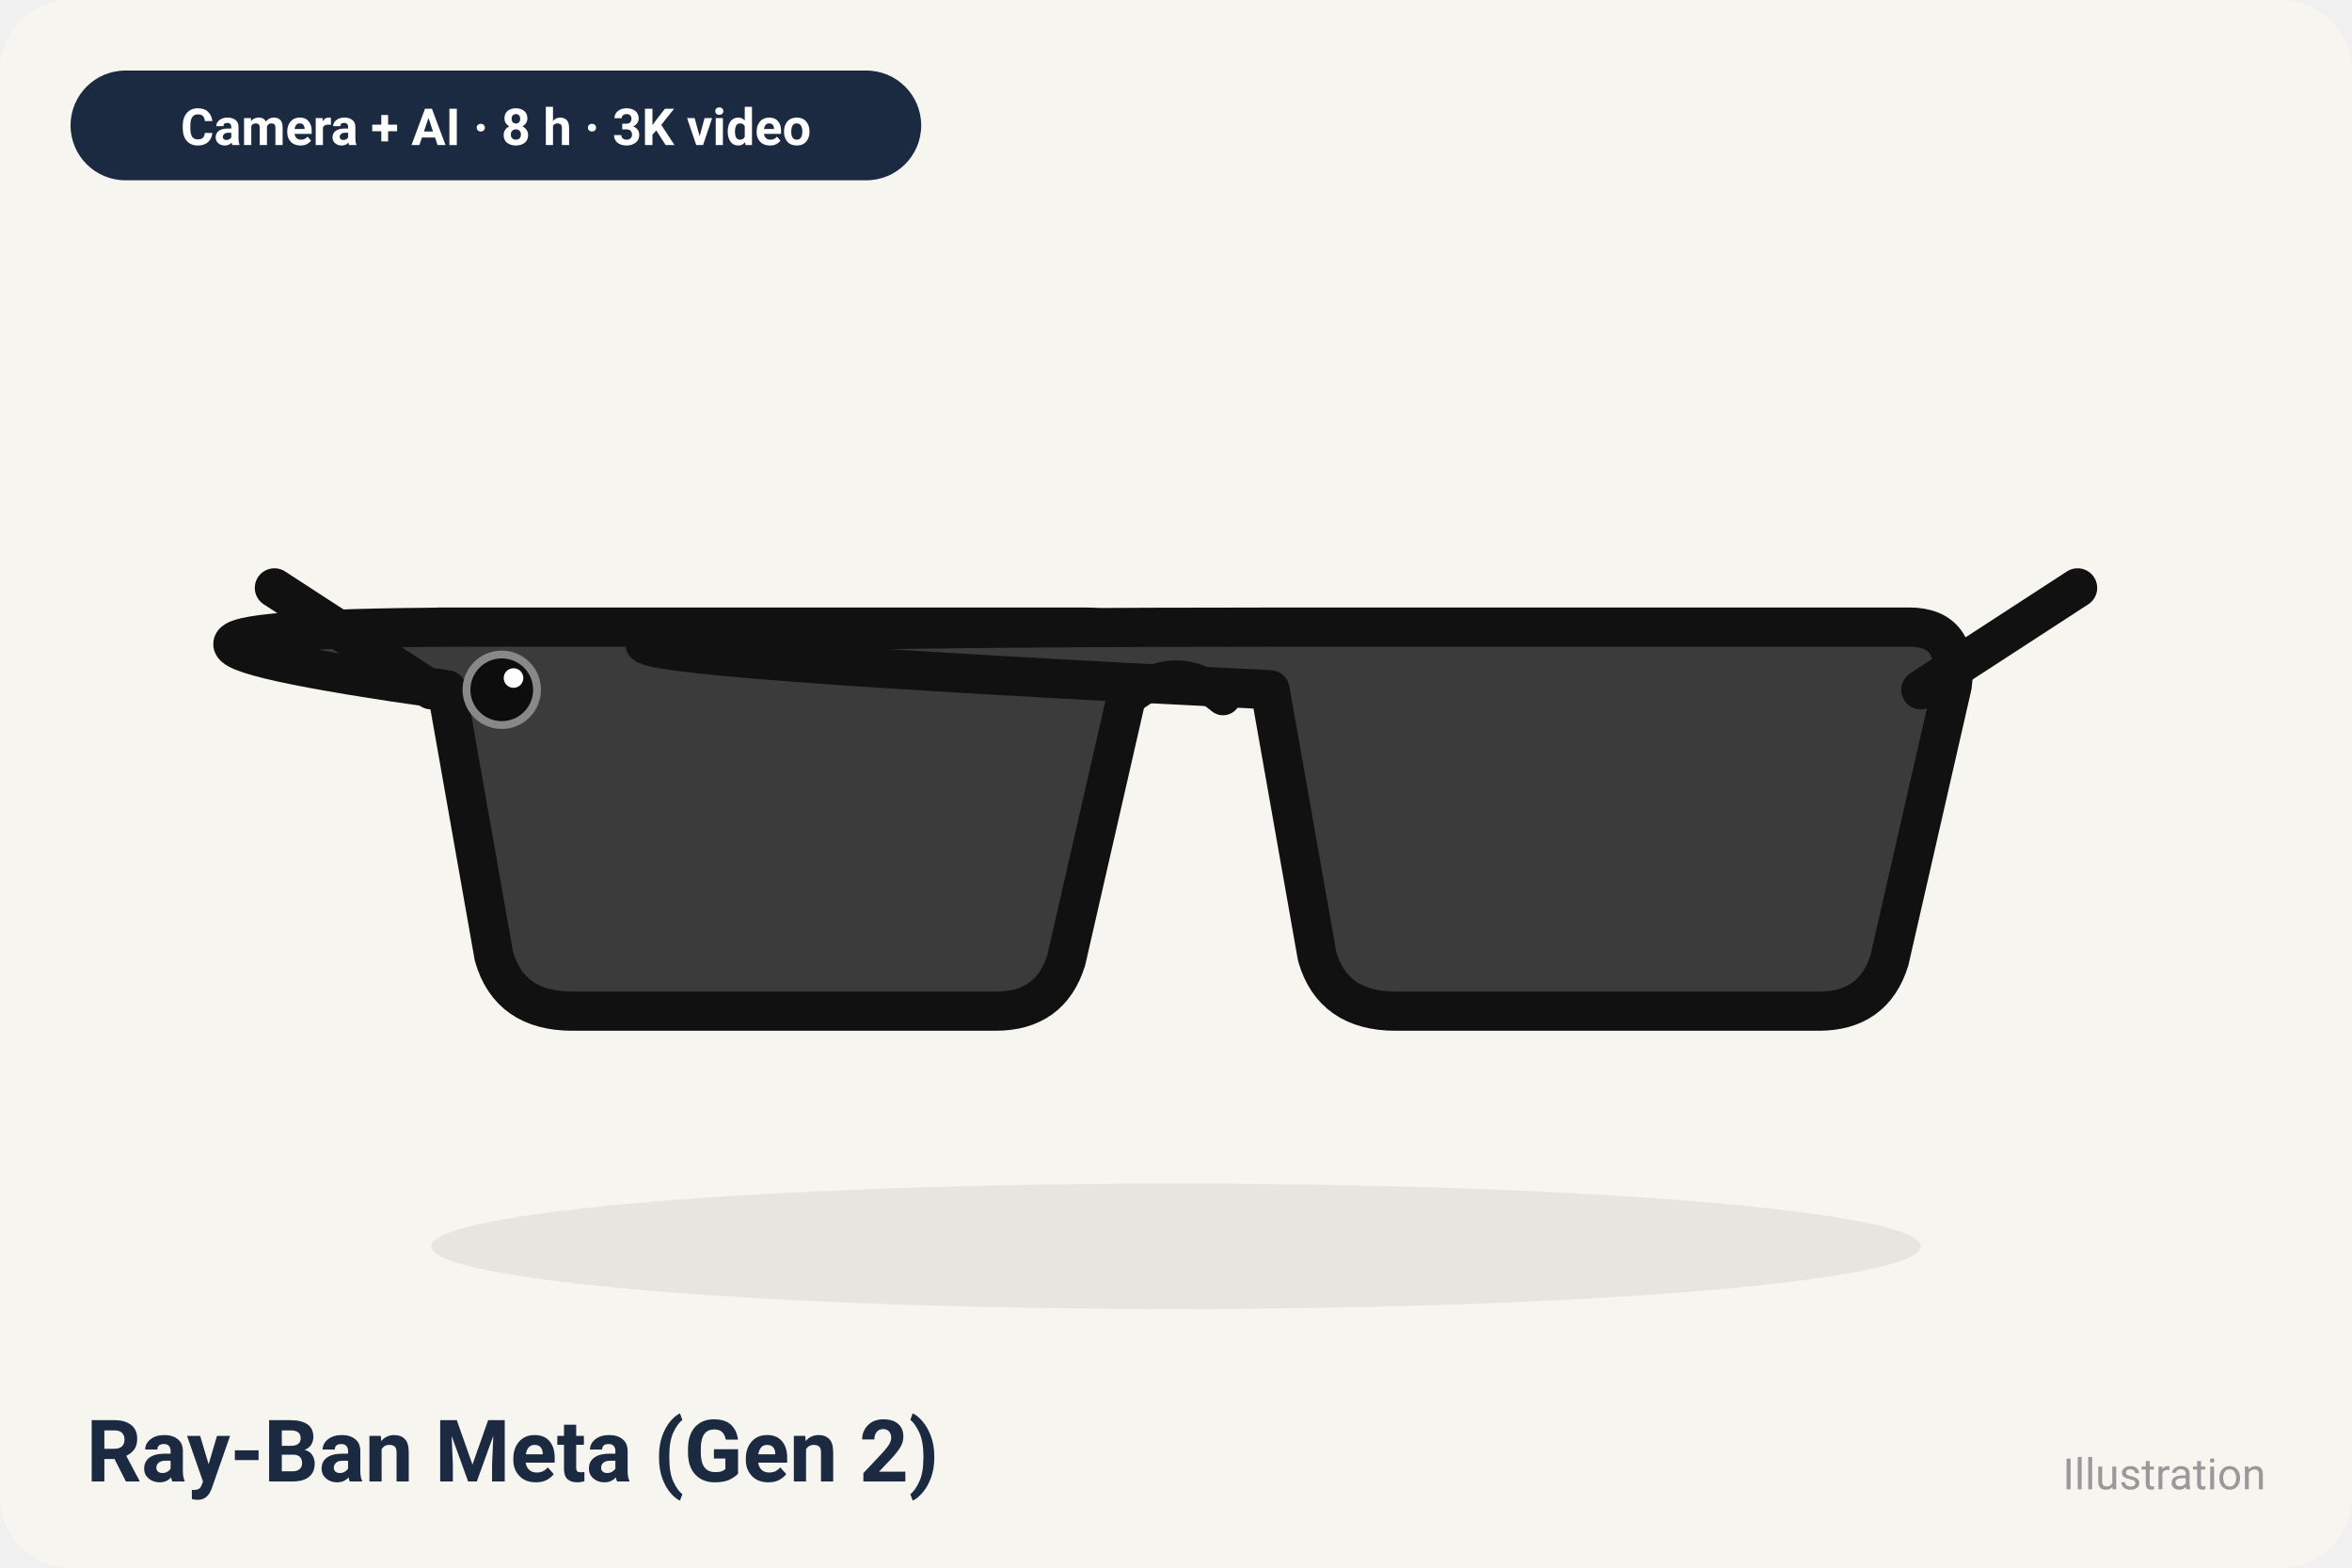
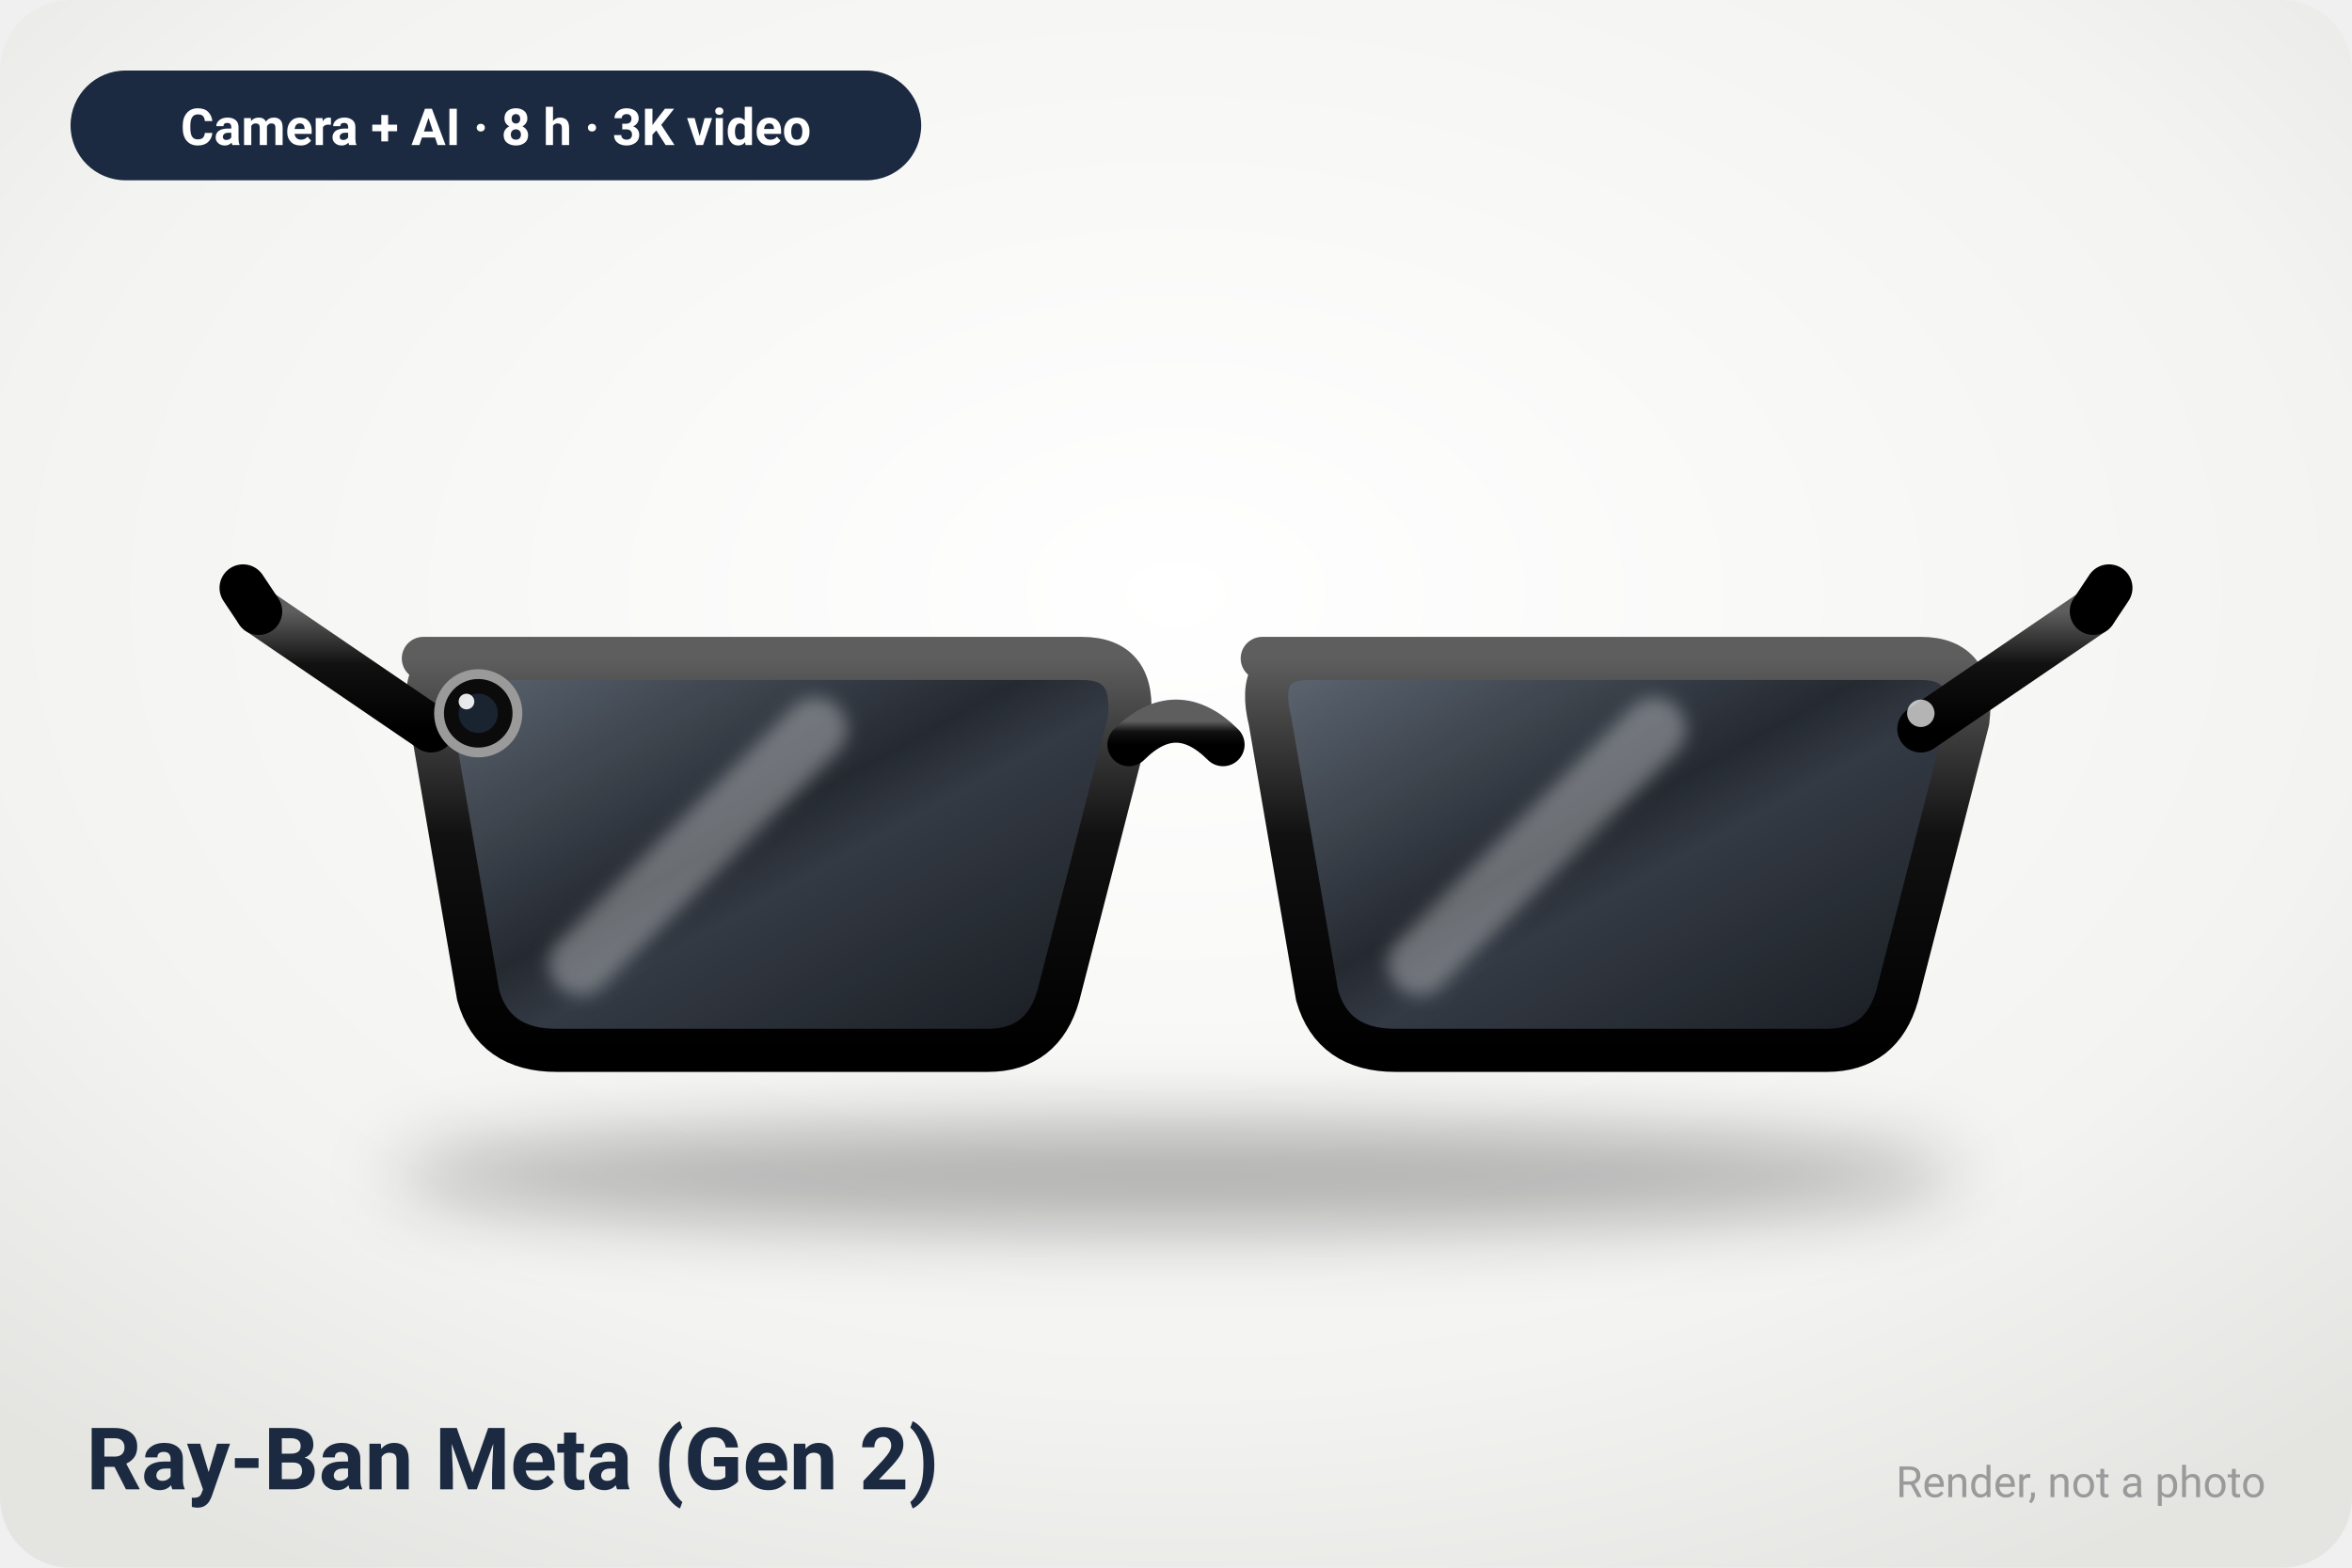
- <svg xmlns="http://www.w3.org/2000/svg" viewBox="0 0 600 400" role="img" aria-label="Ray-Ban Meta (Gen 2) (illustration)">
-   <rect width="600" height="400" rx="18" fill="#F7F5F0" />
-   <ellipse cx="300" cy="318" rx="190" ry="16" fill="#000" opacity="0.07" />
-   <path d="M 112 160 L 277 160 Q 290 160 288 175 L 272 245 Q 268 258 254 258 L 146 258 Q 130 258 126 244 L 114 176 Q 0 160 124 160 Z" fill="#3B3B3B" stroke="#111" stroke-width="10" stroke-linejoin="round" />
-   <path d="M 322 160 L 487 160 Q 500 160 498 175 L 482 245 Q 478 258 464 258 L 356 258 Q 340 258 336 244 L 324 176 Q 0 160 334 160 Z" fill="#3B3B3B" stroke="#111" stroke-width="10" stroke-linejoin="round" />
-   <path d="M 288 178 Q 300 168 312 178" fill="none" stroke="#111" stroke-width="9" stroke-linecap="round" />
-   <path d="M 110 176 L 70 150 M 490 176 L 530 150" stroke="#111" stroke-width="10" stroke-linecap="round" />
-   <circle cx="128" cy="176" r="9" fill="#0d0d0d" stroke="#888" stroke-width="2" />
-   <circle cx="131" cy="173" r="2.5" fill="#fff" />
+ <svg xmlns="http://www.w3.org/2000/svg" viewBox="0 0 600 400" role="img" aria-label="Ray-Ban Meta (Gen 2) (product render)">
+   <defs>
+     <radialGradient id="cgen2-bg" cx="50%" cy="38%" r="72%">
+       <stop offset="0" stop-color="#ffffff" />
+       <stop offset="0.7" stop-color="#f3f3f1" />
+       <stop offset="1" stop-color="#e4e4e1" />
+     </radialGradient>
+     <filter id="cgen2-blur" x="-30%" y="-80%" width="160%" height="300%">
+       <feGaussianBlur stdDeviation="9" />
+     </filter>
+     <filter id="cgen2-soft" x="-20%" y="-20%" width="140%" height="140%">
+       <feGaussianBlur stdDeviation="2.2" />
+     </filter>
+     <filter id="cgen2-glow" x="-50%" y="-50%" width="200%" height="200%">
+       <feGaussianBlur stdDeviation="5" />
+     </filter>
+     <linearGradient id="cgen2-front" x1="0" y1="0" x2="0.35" y2="1">
+       <stop offset="0" stop-color="#2b2b2b" />
+       <stop offset="0.55" stop-color="#111" />
+       <stop offset="1" stop-color="#000000" />
+     </linearGradient>
+     <linearGradient id="cgen2-side" x1="0" y1="0" x2="1" y2="1">
+       <stop offset="0" stop-color="#020202" />
+       <stop offset="1" stop-color="#000000" />
+     </linearGradient>
+     <linearGradient id="cgen2-top" x1="0" y1="0" x2="1" y2="1">
+       <stop offset="0" stop-color="#4e4e4e" />
+       <stop offset="1" stop-color="#202020" />
+     </linearGradient>
+     <radialGradient id="cgen2-dome" cx="38%" cy="32%" r="75%">
+       <stop offset="0" stop-color="#494949" />
+       <stop offset="0.6" stop-color="#111" />
+       <stop offset="1" stop-color="#000000" />
+     </radialGradient>
+     <linearGradient id="cgen2-gloss" x1="0" y1="0" x2="1" y2="1">
+       <stop offset="0" stop-color="#ffffff" stop-opacity="0.55" />
+       <stop offset="0.5" stop-color="#ffffff" stop-opacity="0.05" />
+       <stop offset="1" stop-color="#ffffff" stop-opacity="0" />
+     </linearGradient>
+     <linearGradient id="cgen2-screen" x1="0" y1="0" x2="1" y2="1">
+       <stop offset="0" stop-color="#1d2a3a" />
+       <stop offset="1" stop-color="#060a10" />
+     </linearGradient>
+     <linearGradient id="cgen2-metal" x1="0" y1="0" x2="1" y2="0">
+       <stop offset="0" stop-color="#d9d9d6" />
+       <stop offset="0.35" stop-color="#f4f4f2" />
+       <stop offset="0.65" stop-color="#bdbdb9" />
+       <stop offset="1" stop-color="#e6e6e3" />
+     </linearGradient>
+     <linearGradient id="cgen2-accent" x1="0" y1="0" x2="0" y2="1">
+       <stop offset="0" stop-color="#bdefd2" />
+       <stop offset="1" stop-color="#4ed487" />
+     </linearGradient>
+     <linearGradient id="cgen2-lens" x1="0" y1="0" x2="1" y2="1">
+       <stop offset="0" stop-color="#5a6470" />
+       <stop offset="0.45" stop-color="#1c2129" />
+       <stop offset="0.55" stop-color="#2b323c" />
+       <stop offset="1" stop-color="#0c0f14" />
+     </linearGradient>
+   </defs>
+   <rect width="600" height="400" rx="18" fill="url(#cgen2-bg)" />
+   <ellipse cx="300" cy="300" rx="200" ry="14" fill="#000" opacity="0.28" filter="url(#cgen2-blur)" />
+   <linearGradient id="cgen2-fr" x1="0" y1="0" x2="0" y2="1">
+     <stop offset="0" stop-color="#5e5e5e" />
+     <stop offset="0.45" stop-color="#111" />
+     <stop offset="1" stop-color="#000000" />
+   </linearGradient>
+   <path d="M 108 168 L 276 168 Q 290 168 288 184 L 270 254 Q 266 268 252 268 L 142 268 Q 126 268 122 254 L 110 184 Q 106 168 120 168 Z" fill="url(#cgen2-lens)" opacity="0.96" />
+   <path d="M 108 168 L 276 168 Q 290 168 288 184 L 270 254 Q 266 268 252 268 L 142 268 Q 126 268 122 254 L 110 184 Q 106 168 120 168 Z" fill="none" stroke="url(#cgen2-fr)" stroke-width="11" stroke-linejoin="round" />
+   <path d="M 148.04 246.0 L 208.1 186.0" stroke="#fff" stroke-opacity="0.32" stroke-width="16.0" stroke-linecap="round" filter="url(#cgen2-soft)" />
+   <path d="M 322 168 L 490 168 Q 504 168 502 184 L 484 254 Q 480 268 466 268 L 356 268 Q 340 268 336 254 L 324 184 Q 320 168 334 168 Z" fill="url(#cgen2-lens)" opacity="0.96" />
+   <path d="M 322 168 L 490 168 Q 504 168 502 184 L 484 254 Q 480 268 466 268 L 356 268 Q 340 268 336 254 L 324 184 Q 320 168 334 168 Z" fill="none" stroke="url(#cgen2-fr)" stroke-width="11" stroke-linejoin="round" />
+   <path d="M 362.04 246.0 L 422.1 186.0" stroke="#fff" stroke-opacity="0.32" stroke-width="16.0" stroke-linecap="round" filter="url(#cgen2-soft)" />
+   <path d="M 288 190 Q 300 178 312 190" fill="none" stroke="url(#cgen2-fr)" stroke-width="11" stroke-linecap="round" />
+   <path d="M 110 186 L 66 156 M 490 186 L 534 156" stroke="url(#cgen2-fr)" stroke-width="12" stroke-linecap="round" />
+   <path d="M 66 156 L 62 150 M 534 156 L 538 150" stroke="#000000" stroke-width="12" stroke-linecap="round" />
+   <circle cx="122" cy="182" r="10" fill="#0b0b0b" stroke="#9a9a9a" stroke-width="2.5" />
+   <circle cx="122" cy="182" r="5" fill="#1a2430" />
+   <circle cx="119" cy="179" r="2" fill="#fff" opacity="0.9" />
+   <circle cx="490" cy="182" r="3.5" fill="#fff" opacity="0.7" />
  <g font-family="-apple-system,Segoe UI,Roboto,Helvetica,Arial,sans-serif">
    <rect x="18" y="18" width="217" height="28" rx="14" fill="#1B2A41" />
    <text x="126.5" y="37" text-anchor="middle" font-size="13" font-weight="700" fill="#fff">Camera + AI · 8 h · 3K video</text>
-     <text x="22" y="378" font-size="22" font-weight="700" fill="#1B2A41">Ray-Ban Meta (Gen 2)</text>
-     <text x="578" y="380" text-anchor="end" font-size="11" fill="#999">Illustration</text>
+     <text x="22" y="380" font-size="22" font-weight="700" fill="#1B2A41">Ray-Ban Meta (Gen 2)</text>
+     <text x="578" y="382" text-anchor="end" font-size="11" fill="#9a9a9a">Render, not a photo</text>
  </g>
</svg>
